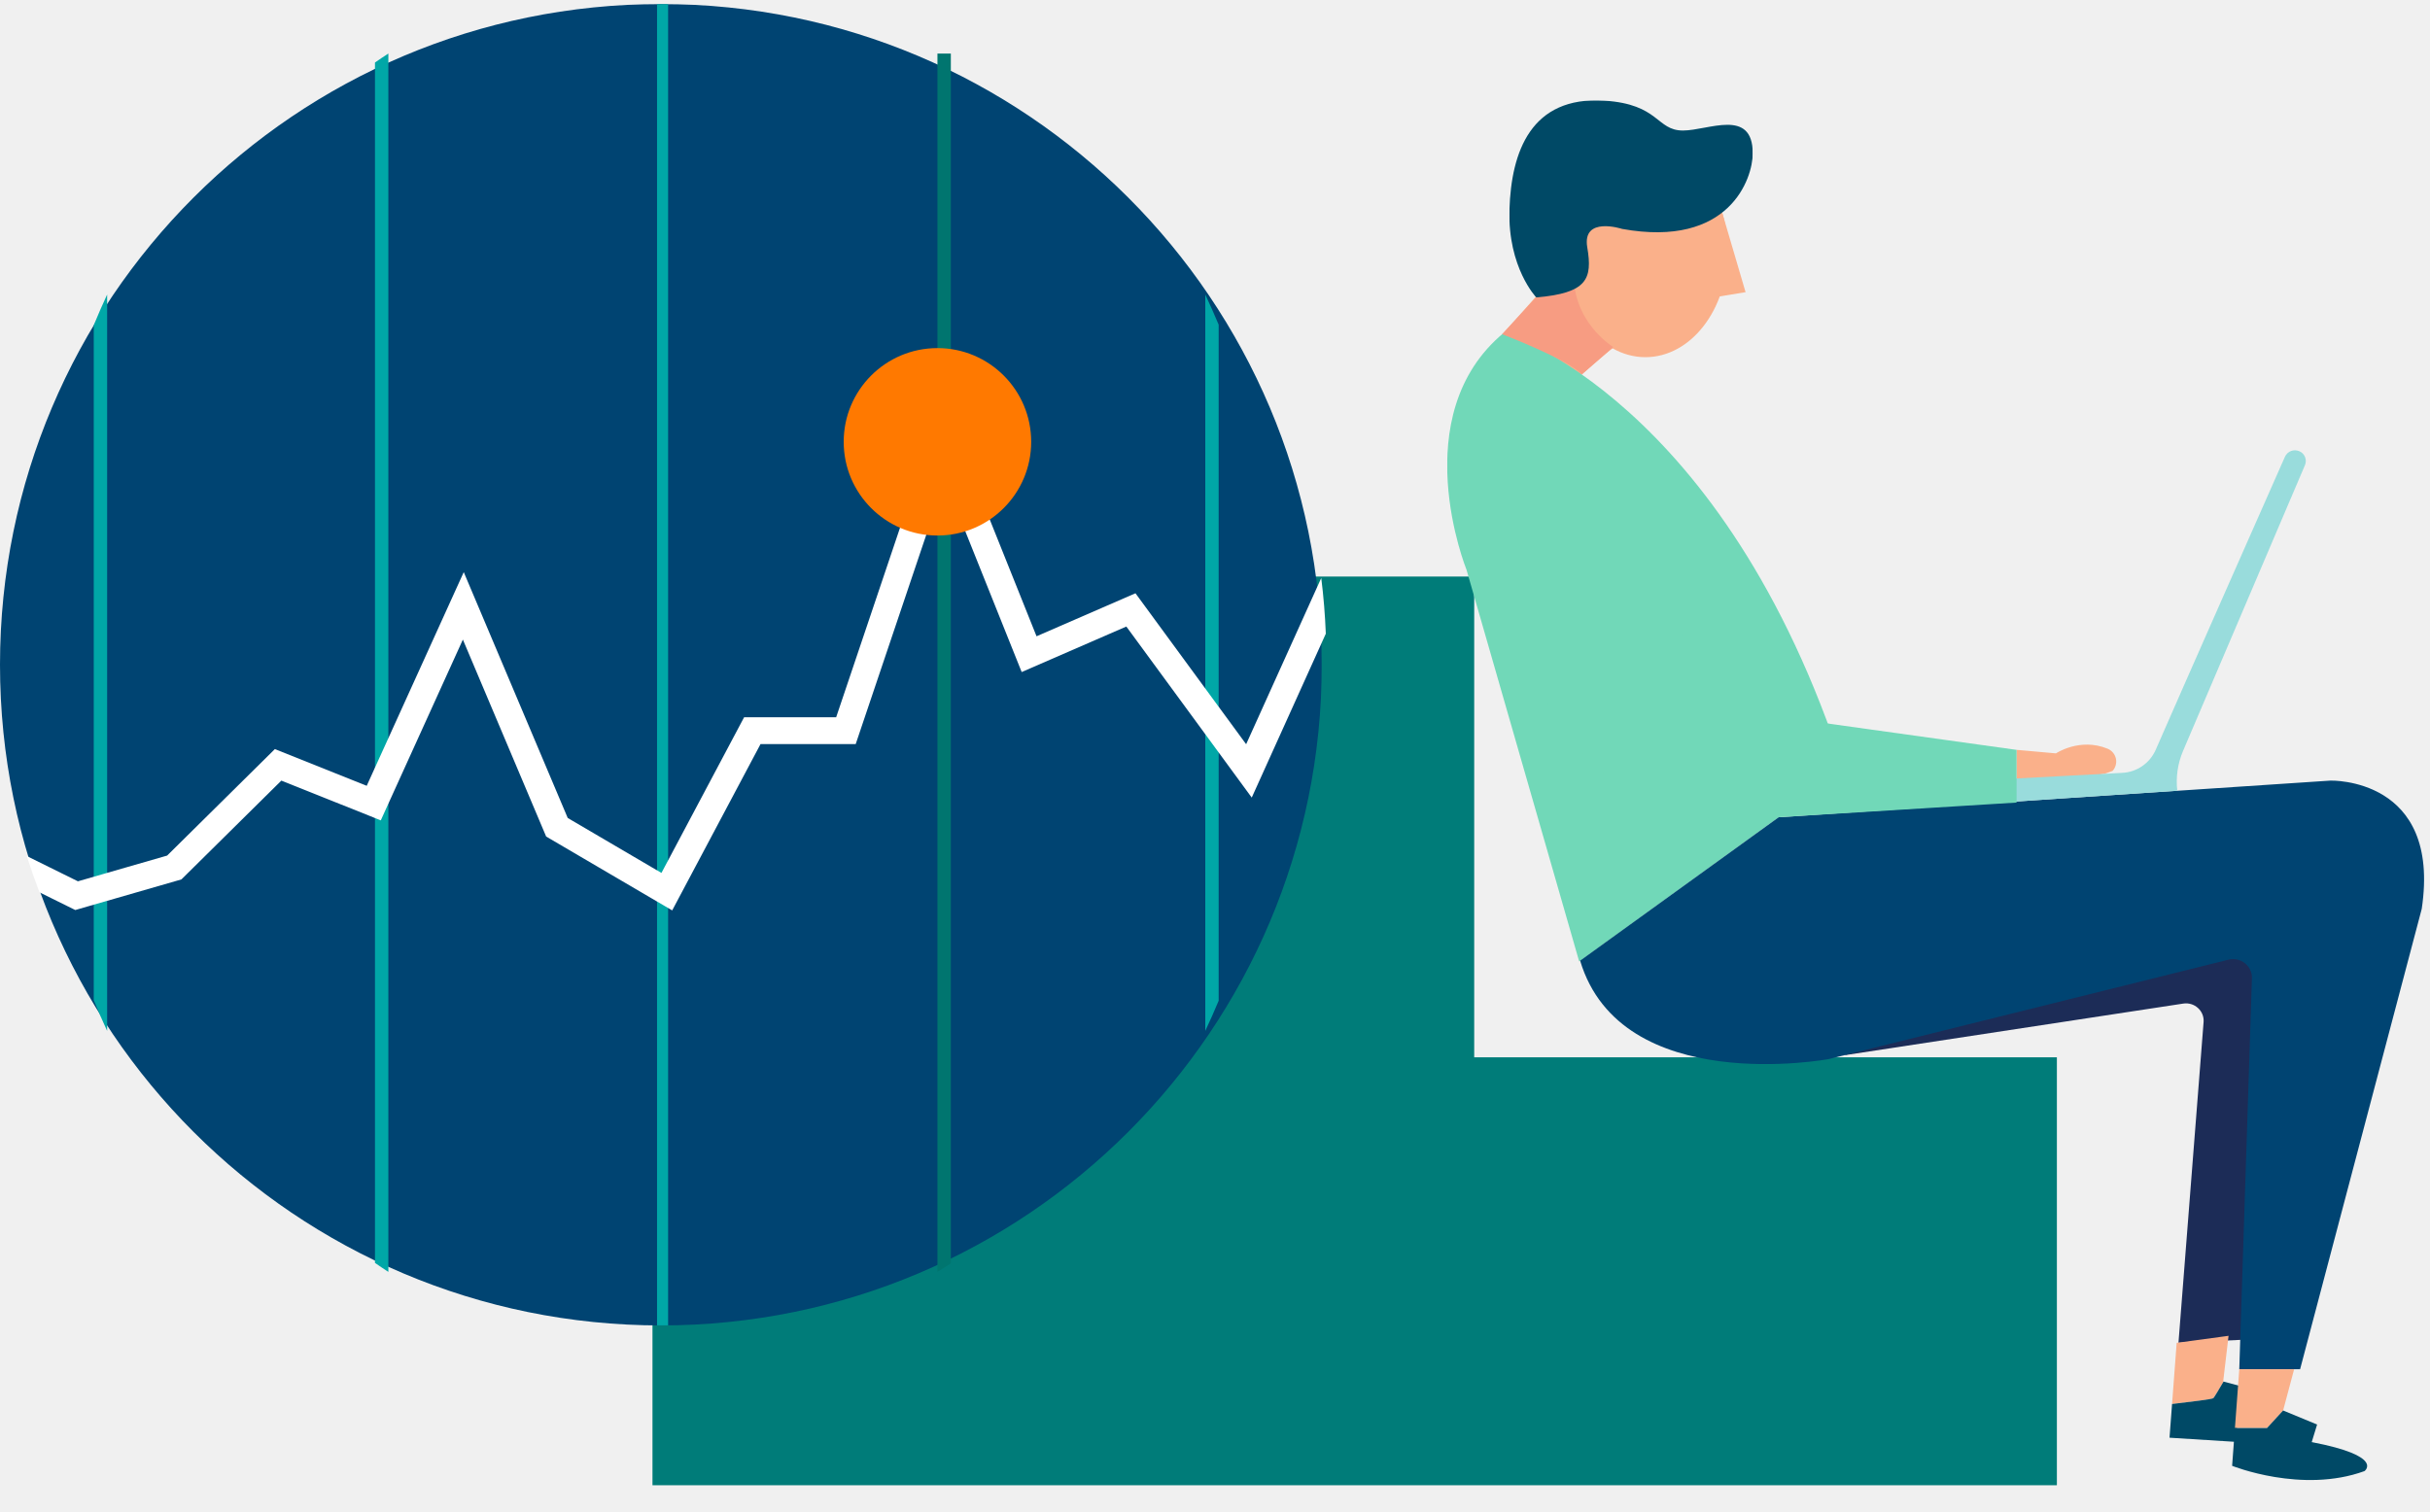
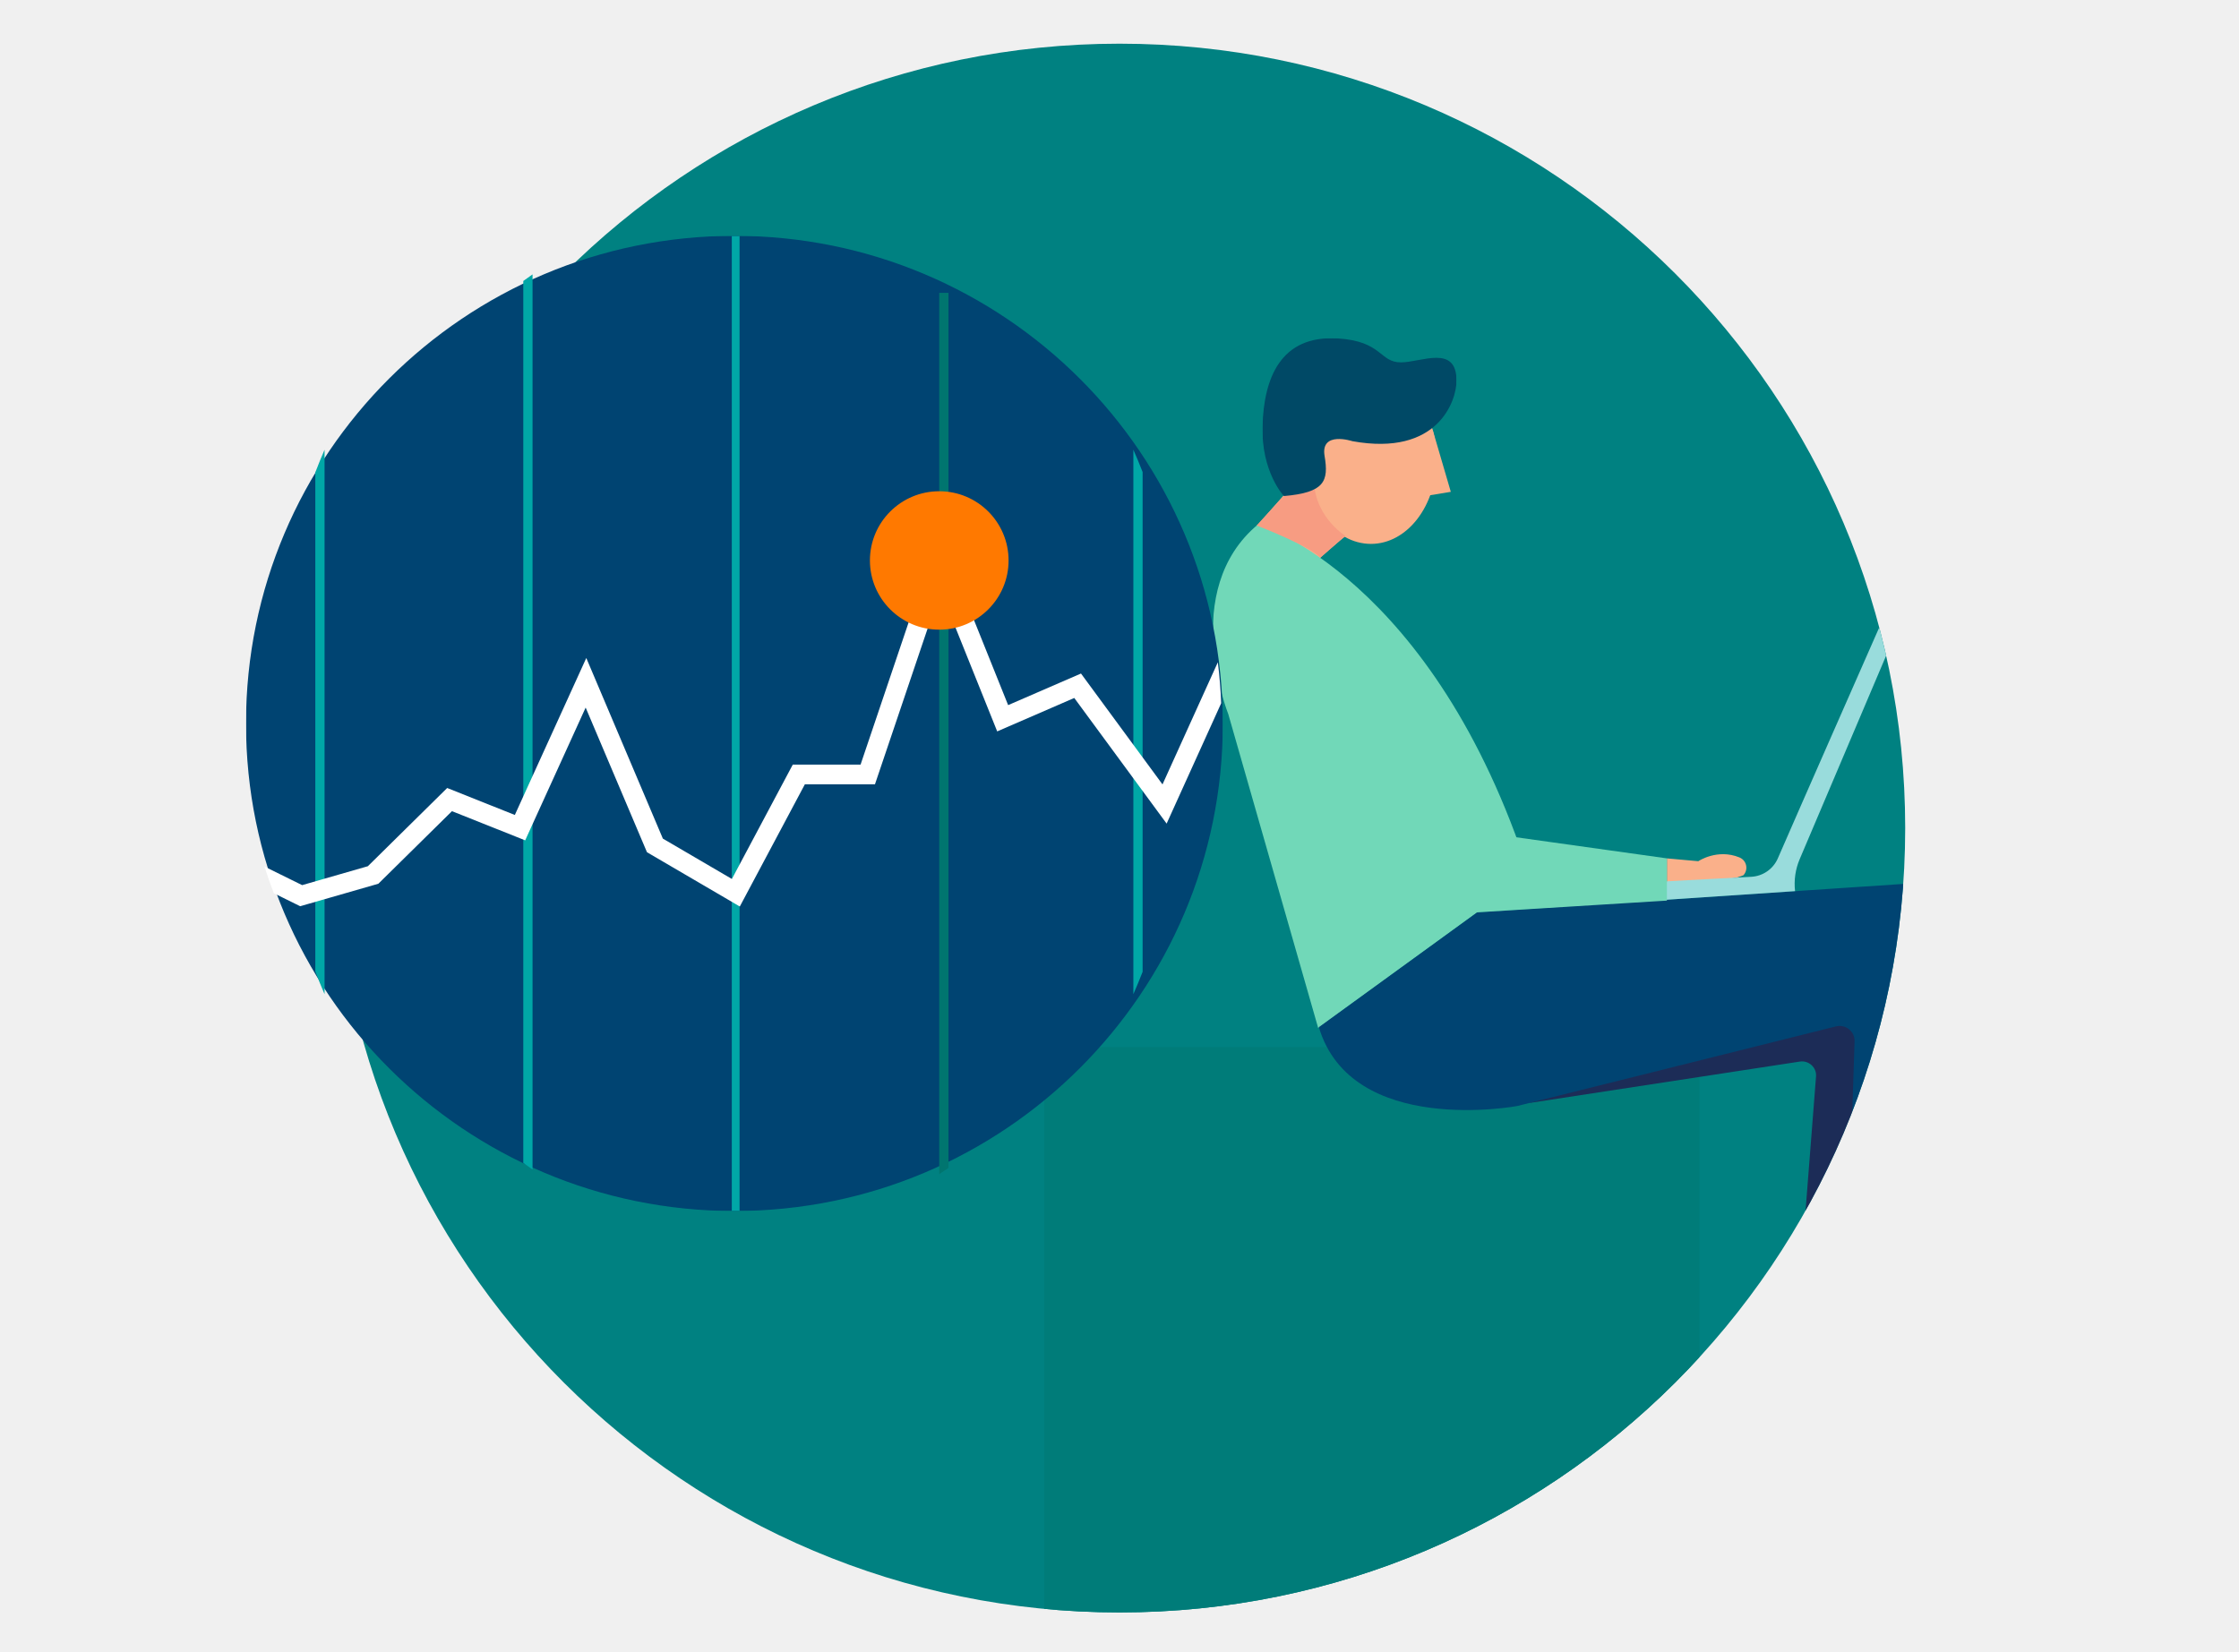
- <svg xmlns="http://www.w3.org/2000/svg" xmlns:xlink="http://www.w3.org/1999/xlink" width="225" height="140" viewBox="0 0 225 140">
+ <svg xmlns="http://www.w3.org/2000/svg" xmlns:xlink="http://www.w3.org/1999/xlink" width="225" height="166" viewBox="0 0 225 166">
  <defs>
-     <path id="a" d="M0 .373h122.387V122.76H0z" />
-     <path id="c" d="M.064.373h1.06V122.76H.064z" />
-     <path id="e" d="M0 .207h36.737v58.257H0z" />
-     <path id="g" d="M.005.117h22.533v18.251H.005z" />
+     <ellipse id="a" cx="104.5" cy="80.232" rx="78.956" ry="78.841" />
+     <path id="c" d="M0 .18h31.793v50.633H0z" />
+     <path id="e" d="M.004.102h19.5v15.863H.005z" />
+     <path id="g" d="M0 .299h98.163v98.02H0z" />
+     <path id="i" d="M.048.299h.794v98.02H.048z" />
  </defs>
-   <g fill="none" fill-rule="evenodd">
-     <path fill="#007C79" d="M60.415 53.4v84.162h130.037V97.927H136.5V53.4z" />
-     <g>
-       <mask id="b" fill="#fff">
-         <use xlink:href="#a" />
-       </mask>
-       <path fill="#004472" d="M61.194.373c33.796 0 61.193 27.397 61.193 61.193 0 33.797-27.397 61.194-61.193 61.194C27.397 122.76 0 95.363 0 61.566 0 27.77 27.397.373 61.194.373" mask="url(#b)" />
-     </g>
-     <path fill="#00756F" d="M88.04 4.96v112.048c-.41.274-.824.538-1.24.792V4.96h1.24z" />
-     <path fill="#00A7A7" d="M9.92 27.28v68.2c-.43-.93-.845-1.877-1.24-2.84V30.12c.395-.963.81-1.91 1.24-2.84M112.84 30.076v62.608c-.395.95-.81 1.881-1.24 2.796v-68.2c.43.915.845 1.846 1.24 2.796" />
-     <g transform="translate(60.76)">
-       <mask id="d" fill="#fff">
-         <use xlink:href="#c" />
-       </mask>
-       <path fill="#00A7A7" d="M1.124.378v122.376a21.85 21.85 0 0 1-1.06-.002V.38a20.169 20.169 0 0 1 1.06-.002" mask="url(#d)" />
-     </g>
-     <path fill="#00A7A7" d="M35.96 4.96V117.8c-.416-.268-.83-.545-1.24-.831V5.79c.41-.286.824-.564 1.24-.831" />
-     <path fill="#FFF" d="M122.76 58.69v.002l-6.858 15.18-1.643-2.243-1.759-2.4-8.21-11.2-9.69 4.215-4.612-11.516-1.22-3.045-.61-1.526-.681-1.7-1.078 3.199-.035.107-1.05 3.11-6.082 18.042H70.42L62.24 84.32l-.183-.107-1.76-1.032-9.728-5.703-7.71-18.24-6.903 15.205-.698 1.539-1.06-.426L26.05 72.3l-9.252 9.15-6.942 2.003-1.76.507-1.125.326-3.317-1.64a60.123 60.123 0 0 1-1.174-3.361l4.734 2.341.883-.253 1.759-.51 5.62-1.62 9.974-9.863 8.506 3.4.241-.532 1.76-3.875L42.94 52.99l9.627 22.77 7.731 4.534.948.554.811-1.529L68.9 66.43h8.523l5.541-16.446 1.068-3.172 2.367-7.024.872-2.587.888 2.214 2.869 7.166 1.249 3.115 3.699 9.236 9.16-3.984 7.364 10.048 1.76 2.399 1.123 1.534 6.955-15.396c.213 1.698.354 3.418.422 5.158" />
-     <path fill="#FF7900" d="M86.8 32.24a8.68 8.68 0 1 1 0 17.36 8.68 8.68 0 0 1 0-17.36" />
-     <g>
-       <path fill="#FAB08A" d="M159.494 19.801l2.133 7.259-3.975.651z" />
-       <path fill="#FAB08A" d="M152.352 13.39c-4.208 0-7.619 4.409-7.619 9.846 0 1.163.157 2.278.444 3.314l-2.597.51-3.313 3.743 6.791 4.23s3.147-2.766 3.258-2.766v-.002c.93.524 1.956.816 3.036.816 4.208 0 7.619-4.408 7.619-9.845s-3.411-9.845-7.619-9.845" />
-       <g transform="translate(134 30.596)">
+   <g fill="none" fill-rule="evenodd" transform="translate(8 3)">
+     <mask id="b" fill="#fff">
+       <use xlink:href="#a" />
+     </mask>
+     <use fill="#008181" xlink:href="#a" />
+     <g mask="url(#b)">
+       <path fill="#007C79" d="M96.938 102.242v73.148h112.537V140.94h-46.692v-38.7z" />
+       <path fill="#FAB08A" d="M135.948 40.127l1.846 6.309-3.44.566z" />
+       <path fill="#FAB08A" d="M129.767 34.556c-3.641 0-6.593 3.83-6.593 8.557 0 1.01.136 1.98.384 2.88l-2.248.443-2.866 3.253 5.876 3.677s2.724-2.404 2.82-2.404l-.001-.002a5.312 5.312 0 0 0 2.628.71c3.642 0 6.594-3.832 6.594-8.557 0-4.726-2.952-8.557-6.594-8.557" />
+       <g transform="translate(113.885 49.51)">
+         <mask id="d" fill="#fff">
+           <use xlink:href="#c" />
+         </mask>
+         <path fill="#71D8B8" d="M4.559.18s17.63 5.374 27.234 35.217L10.579 50.813l-9.03-31.54S-3.47 6.827 4.558.18" mask="url(#d)" />
+       </g>
+       <path fill="#1C2C57" d="M145.678 107.867l27.188-4.163c.902-.138 1.7.59 1.63 1.488l-2.014 25.821 5.877-.283 2.867-34.51-13.76.425-21.788 11.222z" />
+       <path fill="#FAB08A" d="M159.51 83.28l3.153.283s1.915-1.293 4.14-.377c.723.298.92 1.22.393 1.793l-.59.21-7.096 1.32v-3.23zM176.095 134.133l-.03-.008.43-3.678-4.156.566-.37 4.924c1.49-.172 3.227-.388 3.308-.469.075-.074.464-.728.818-1.335" />
+       <path fill="#004966" d="M177.007 138.98l.635-4.43-1.547-.417c-.354.607-.743 1.261-.818 1.335-.08.08-1.817.297-3.308.47l-.203 2.713 5.24.33z" />
+       <path fill="#004472" d="M140.451 88.704l44.215-2.95s8.887-.282 7.31 10.325l-9.747 37.056h-4.873l1.011-31.476c.032-.988-.905-1.731-1.876-1.489l-32.031 8.002s-16.628 3.111-19.925-7.92l15.916-11.548z" />
+       <path fill="#99DCDC" d="M182.176 59.244a.876.876 0 0 0-1.16.439c-1.592 3.616-8.131 18.465-10.363 23.603a3.09 3.09 0 0 1-2.677 1.845l-11.691.624-.234 1.908 16.337-1.09a6.36 6.36 0 0 1 .465-3.215l9.766-22.999a.856.856 0 0 0-.443-1.115" />
+       <path fill="#FAB08A" d="M180.867 136.459l.884-3.324h-4.395l-.35 4.738h2.571z" />
+       <path fill="#004966" d="M187.39 141.338s1.648-1.202-4.229-2.334l.43-1.414-2.724-1.131-1.29 1.414h-2.57l-.225 3.04s5.59 2.263 10.607.425" />
+       <path fill="#71D8B8" d="M115.935 58.812l9.89-.566 7.72 17.657c1.081 2.474 3.39 4.213 6.093 4.592l19.872 2.784v4.244l-21.636 1.34c-5.46.34-10.734-2.052-14.01-6.375-3.413-4.502-6.827-11.85-7.929-23.676" />
+       <path fill="#F79C82" d="M127.188 50.851s-3.406-2.068-3.144-6.204l-3.144 2.326-2.62 2.844s5.438 2.094 6.387 3.244l2.521-2.21z" />
+       <g transform="translate(118.863 30.896)">
        <mask id="f" fill="#fff">
          <use xlink:href="#e" />
        </mask>
-         <path fill="#71D8B8" d="M5.267.207s20.373 6.184 31.47 40.52L12.224 58.464 1.789 22.175S-4.008 7.855 5.267.207" mask="url(#f)" />
-       </g>
-       <path fill="#1C2C57" d="M170.737 97.741l31.416-4.79c1.043-.16 1.963.679 1.883 1.712l-2.326 29.709 6.79-.326 3.313-39.706-15.9.489-25.176 12.912z" />
-       <path fill="#FAB08A" d="M186.72 69.45l3.644.326s2.213-1.487 4.783-.432a1.282 1.282 0 0 1 .455 2.062l-.683.242-8.199 1.518v-3.715zM205.884 127.96l-.034-.008.497-4.231-4.803.651-.427 5.665c1.722-.198 3.729-.447 3.822-.54.087-.084.536-.837.945-1.536" />
-       <path fill="#004966" d="M206.938 133.539l.734-5.099-1.788-.48c-.409.7-.858 1.453-.944 1.538-.094.092-2.1.34-3.823.54l-.235 3.121 6.056.38z" />
-       <path fill="#004472" d="M164.698 75.692l51.09-3.393s10.27-.326 8.447 11.879l-11.262 42.635h-5.632l1.17-36.215c.036-1.137-1.047-1.992-2.17-1.713L169.33 98.09s-19.213 3.58-23.022-9.113l18.39-13.286z" />
-       <path fill="#99DCDC" d="M212.91 41.796a1.013 1.013 0 0 0-1.34.505c-1.84 4.161-9.395 21.246-11.973 27.157a3.571 3.571 0 0 1-3.094 2.123l-13.51.718-.27 2.196 18.878-1.254a7.288 7.288 0 0 1 .537-3.7l11.285-26.461a.983.983 0 0 0-.512-1.284" />
-       <path fill="#FAB08A" d="M211.399 130.637l1.021-3.824h-5.079l-.403 5.451h2.97z" />
-       <path fill="#004966" d="M218.935 136.25s1.905-1.382-4.886-2.684l.497-1.627-3.147-1.302-1.49 1.627h-2.971l-.26 3.499s6.46 2.603 12.257.488" />
-       <path fill="#71D8B8" d="M136.369 41.299l11.428-.651 8.92 20.315c1.25 2.847 3.917 4.848 7.04 5.284l22.963 3.204v4.882l-25 1.543c-6.31.39-12.403-2.362-16.19-7.336-3.942-5.18-7.888-13.634-9.161-27.241" />
-       <path fill="#F79C82" d="M149.372 32.14s-3.936-2.38-3.633-7.139l-3.633 2.677-3.027 3.272s6.283 2.409 7.38 3.733l2.913-2.543z" />
-       <g transform="translate(139.752 9.18)">
-         <mask id="h" fill="#fff">
-           <use xlink:href="#g" />
-         </mask>
-         <path fill="#004966" d="M2.497 18.368s-2.65-2.766-2.485-8.136C.178 4.862 2.014-.287 8.791.142c5.134.326 4.803 2.767 7.287 2.767 2.343 0 6.46-2.116 6.46 2.115 0 2.33-2.154 8.788-12.091 6.998 0 0-3.727-1.22-3.23 1.708.497 2.93 0 4.231-4.72 4.638" mask="url(#h)" />
+         <path fill="#004966" d="M2.16 15.965S-.132 13.56.01 8.893C.154 4.226 1.743-.249 7.608.123c4.443.284 4.156 2.405 6.306 2.405 2.028 0 5.59-1.838 5.59 1.839 0 2.025-1.863 7.638-10.463 6.082 0 0-3.225-1.061-2.795 1.484.43 2.547 0 3.678-4.085 4.032" mask="url(#f)" />
      </g>
    </g>
+     <g transform="translate(16.72 20.406)">
+       <mask id="h" fill="#fff">
+         <use xlink:href="#g" />
+       </mask>
+       <path fill="#004472" d="M49.082.298c27.107 0 49.081 21.943 49.081 49.01 0 27.068-21.974 49.011-49.081 49.011C21.975 98.319 0 76.376 0 49.309 0 22.24 21.975.299 49.082.299" mask="url(#h)" />
+     </g>
+     <path fill="#00756F" d="M87.316 26.435v87.958c-.307.215-.618.422-.93.621v-88.58h.93z" />
+     <path fill="#00A7A7" d="M24.616 42.203v54.725a58.34 58.34 0 0 1-.93-2.279V44.481a58.34 58.34 0 0 1 .93-2.278M106.822 44.447v50.237c-.296.762-.606 1.51-.929 2.244V42.203c.323.734.633 1.481.93 2.244" />
+     <g transform="translate(65.487 20.406)">
+       <mask id="j" fill="#fff">
+         <use xlink:href="#i" />
+       </mask>
+       <path fill="#00A7A7" d="M.842.303v98.011c-.123.002-.246.005-.369.005-.142 0-.283-.002-.425-.006V.305A14.132 14.132 0 0 1 .842.303" mask="url(#j)" />
+     </g>
+     <path fill="#00A7A7" d="M45.516 24.58v89.97a28.99 28.99 0 0 1-.93-.662V25.242c.307-.228.618-.45.93-.662" />
+     <path fill="#FFF" d="M114.718 67.683v.002l-5.482 12.1-1.313-1.787-1.406-1.914-6.562-8.928-7.745 3.36-3.687-9.18-.975-2.428-.488-1.216-.544-1.356-.862 2.55-.028.085-.84 2.48-4.86 14.383h-7.044l-6.537 12.282-.147-.085-1.406-.823-7.777-4.547-6.162-14.54-5.518 12.12-.558 1.227-.848-.339-6.511-2.595-7.396 7.294-5.549 1.597-1.406.404-.9.26-2.651-1.308c-.34-.882-.65-1.776-.938-2.68l3.784 1.867.705-.202 1.406-.406 4.493-1.292 7.972-7.863 6.799 2.711.192-.424 1.406-3.09 5.582-12.263 7.695 18.153 6.18 3.615.757.441.649-1.219 5.47-10.276h6.812l4.429-13.111.854-2.529 1.892-5.6.697-2.062.709 1.765 2.293 5.713.999 2.483 2.956 7.363 7.321-3.176 5.887 8.01 1.406 1.913.898 1.223 5.56-12.274c.17 1.353.282 2.725.337 4.112" />
+     <path fill="#FF7900" d="M86.387 46.377c3.847 0 6.966 3.114 6.966 6.956 0 3.842-3.119 6.957-6.966 6.957-3.848 0-6.967-3.115-6.967-6.957 0-3.842 3.12-6.956 6.967-6.956" />
  </g>
</svg>
